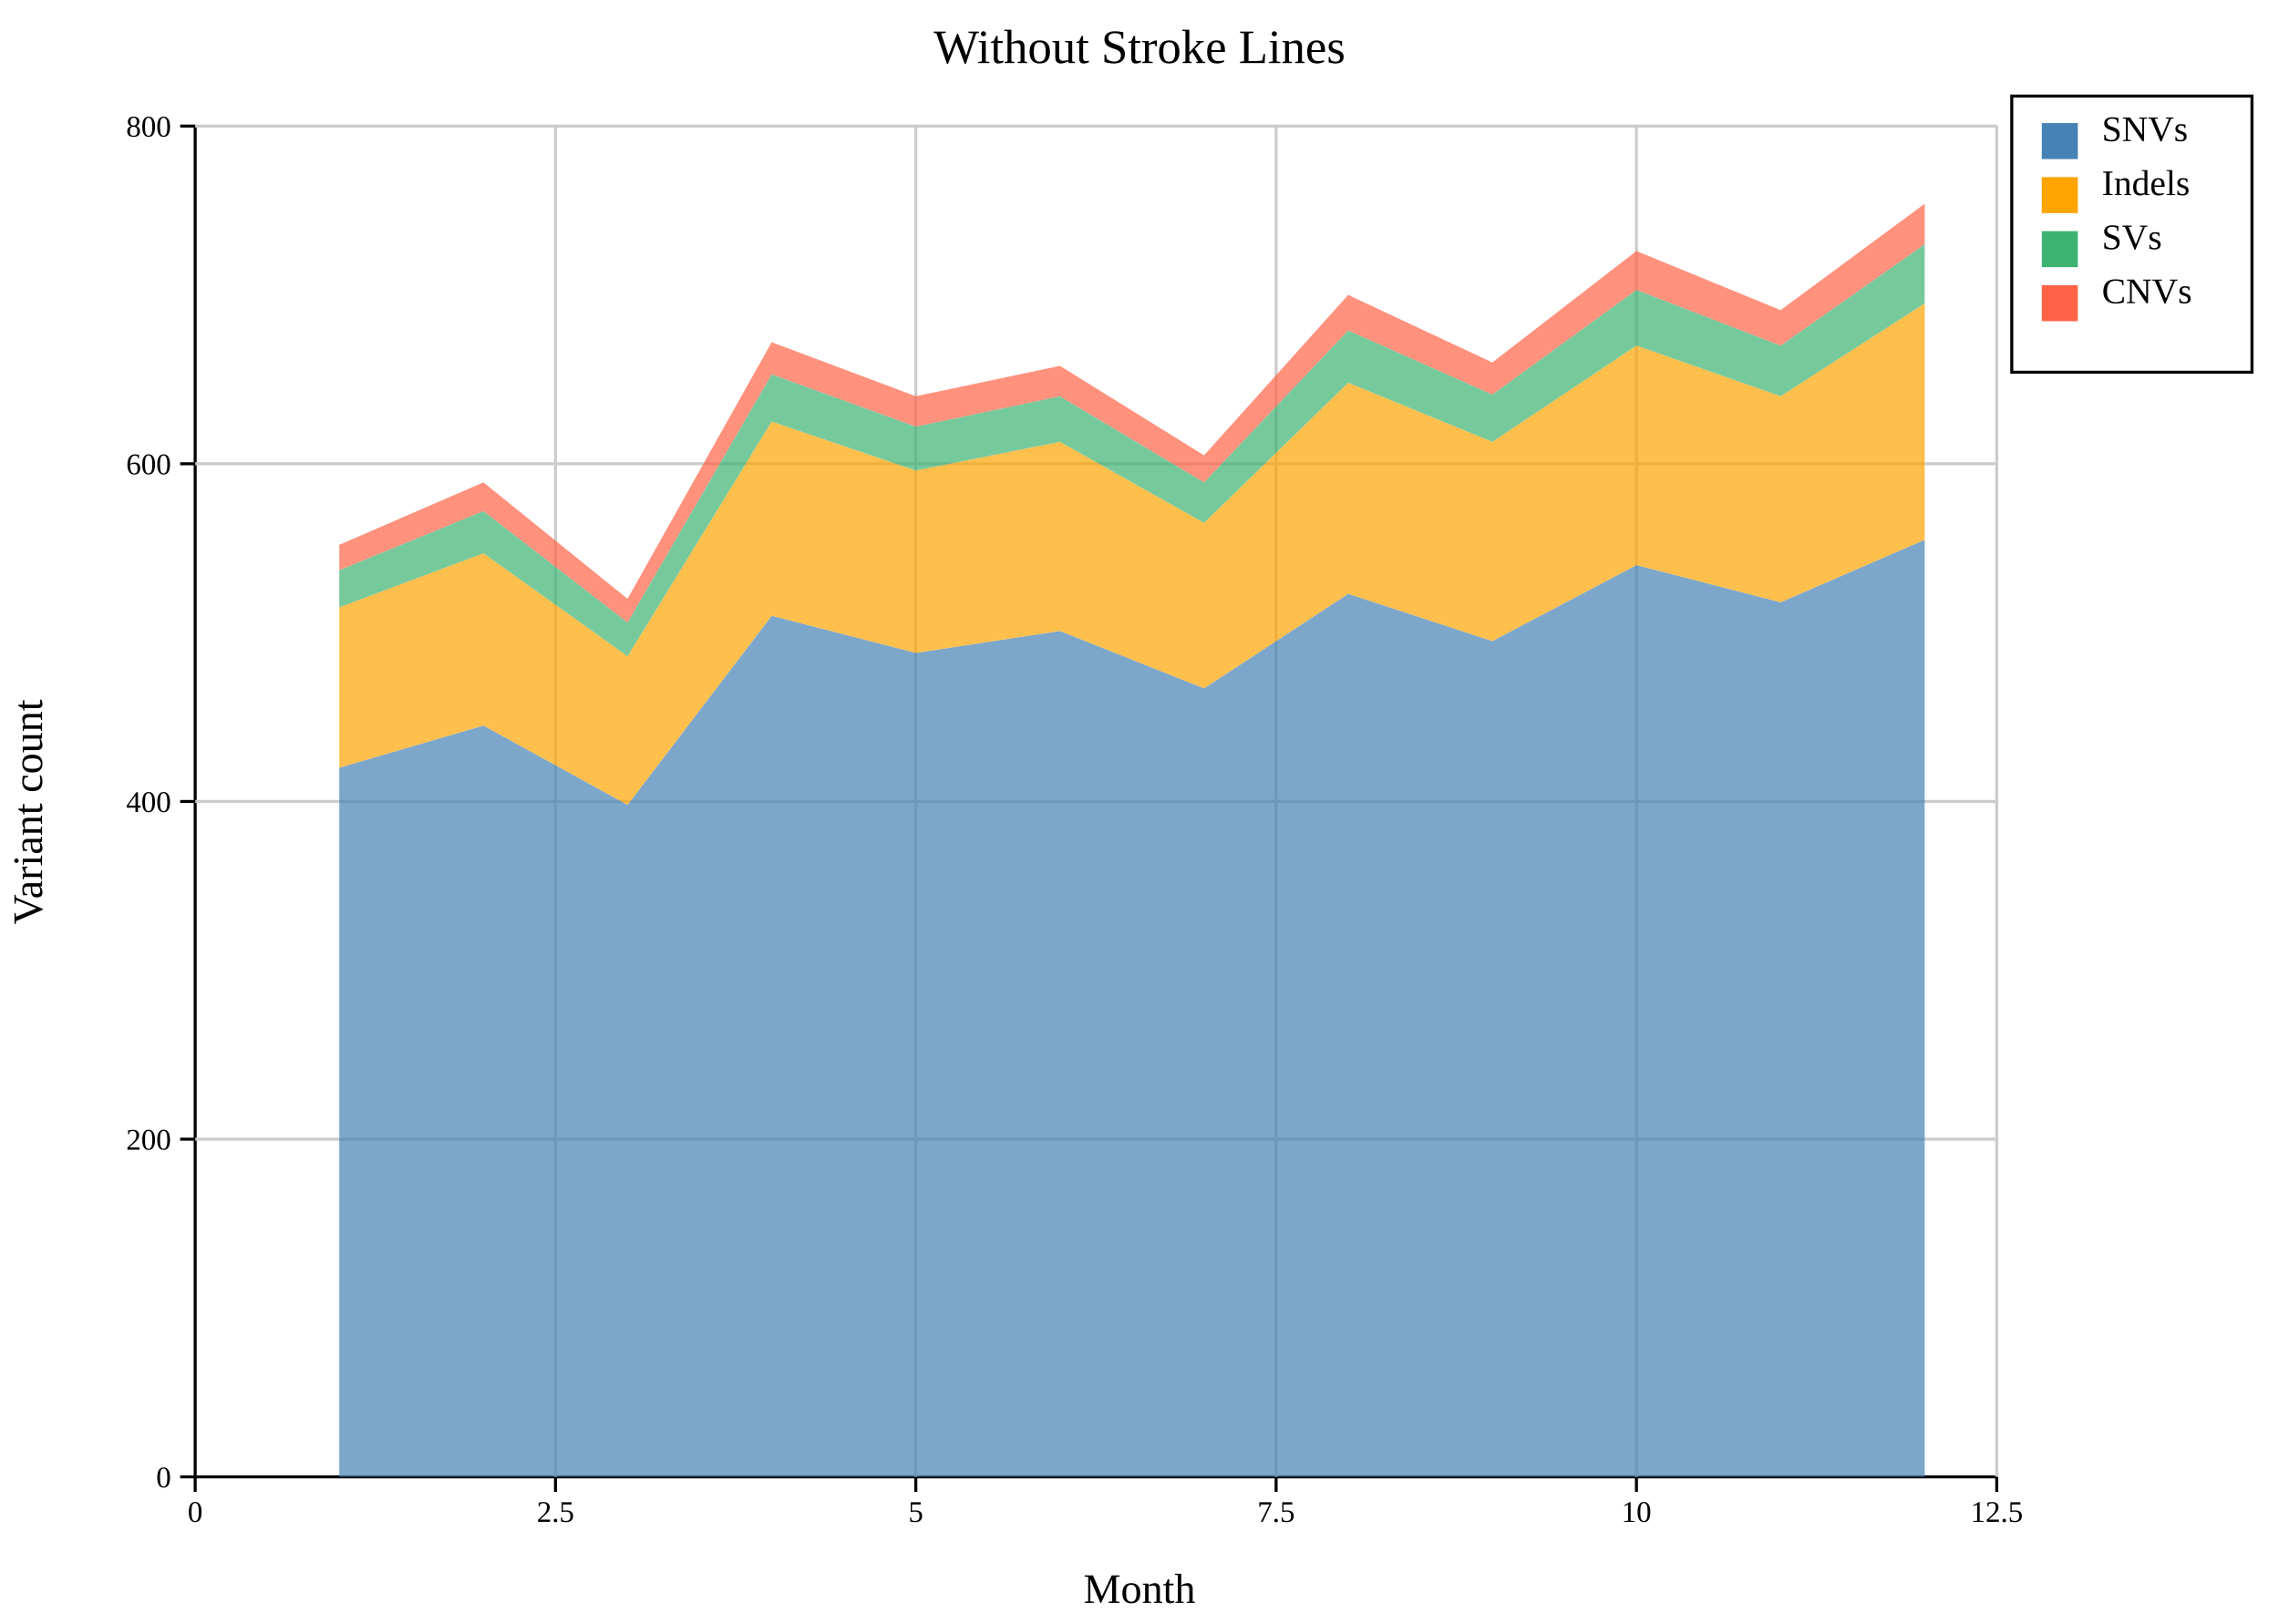
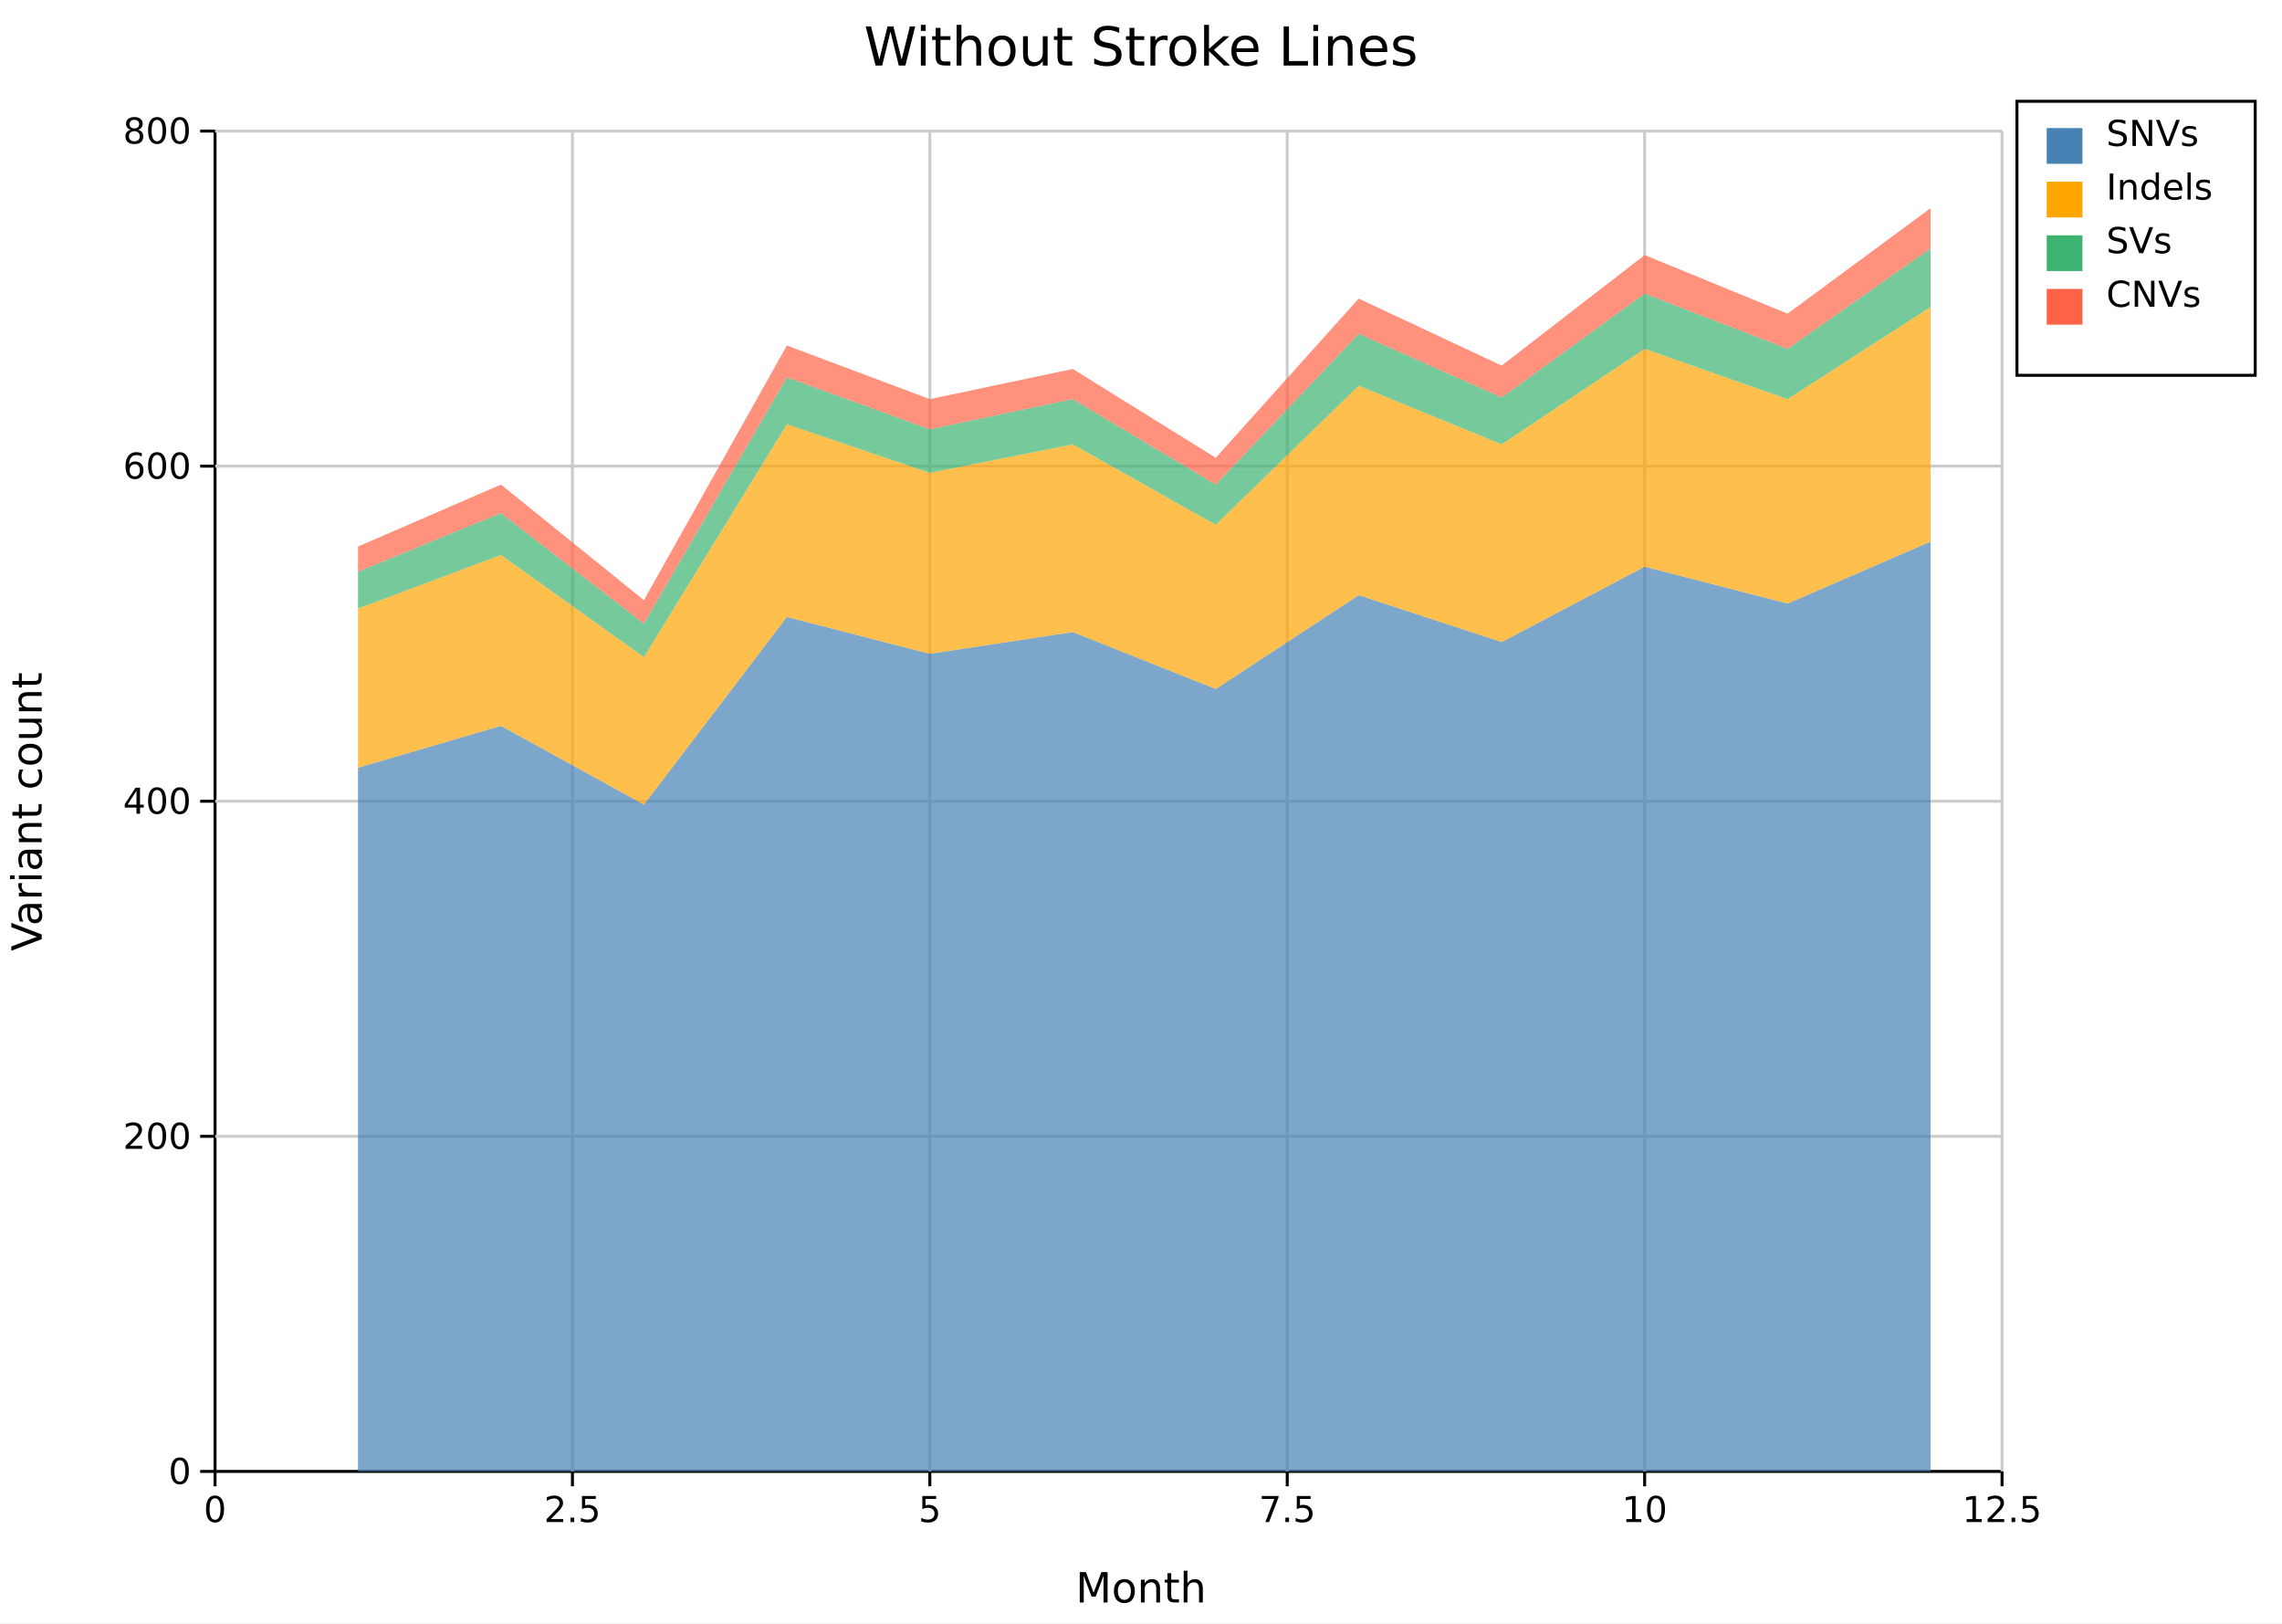
- <svg xmlns="http://www.w3.org/2000/svg" width="759" height="541" fill="black">
+ <svg xmlns="http://www.w3.org/2000/svg" width="766.2" height="545" font-family="DejaVu Sans, Liberation Sans, Arial, sans-serif" fill="black">
  <rect width="100%" height="100%" fill="white" />
-   <line x1="65" y1="492" x2="665" y2="492" stroke="black" stroke-width="1" />
-   <line x1="65" y1="42" x2="65" y2="492" stroke="black" stroke-width="1" />
-   <line x1="185" y1="42" x2="185" y2="492" stroke="#ccc" stroke-width="1" />
-   <line x1="305" y1="42" x2="305" y2="492" stroke="#ccc" stroke-width="1" />
-   <line x1="425" y1="42" x2="425" y2="492" stroke="#ccc" stroke-width="1" />
-   <line x1="545" y1="42" x2="545" y2="492" stroke="#ccc" stroke-width="1" />
-   <line x1="665" y1="42" x2="665" y2="492" stroke="#ccc" stroke-width="1" />
-   <line x1="65" y1="379.5" x2="665" y2="379.5" stroke="#ccc" stroke-width="1" />
-   <line x1="65" y1="267" x2="665" y2="267" stroke="#ccc" stroke-width="1" />
-   <line x1="65" y1="154.5" x2="665" y2="154.5" stroke="#ccc" stroke-width="1" />
-   <line x1="65" y1="42" x2="665" y2="42" stroke="#ccc" stroke-width="1" />
-   <line x1="65" y1="492" x2="65" y2="497" stroke="black" stroke-width="1" />
-   <text x="65" y="507" font-size="10" text-anchor="middle">0</text>
-   <line x1="185" y1="492" x2="185" y2="497" stroke="black" stroke-width="1" />
-   <text x="185" y="507" font-size="10" text-anchor="middle">2.5</text>
-   <line x1="305" y1="492" x2="305" y2="497" stroke="black" stroke-width="1" />
-   <text x="305" y="507" font-size="10" text-anchor="middle">5</text>
-   <line x1="425" y1="492" x2="425" y2="497" stroke="black" stroke-width="1" />
-   <text x="425" y="507" font-size="10" text-anchor="middle">7.5</text>
-   <line x1="545" y1="492" x2="545" y2="497" stroke="black" stroke-width="1" />
-   <text x="545" y="507" font-size="10" text-anchor="middle">10</text>
-   <line x1="665" y1="492" x2="665" y2="497" stroke="black" stroke-width="1" />
-   <text x="665" y="507" font-size="10" text-anchor="middle">12.5</text>
-   <line x1="60" y1="492" x2="65" y2="492" stroke="black" stroke-width="1" />
-   <text x="57" y="495.5" font-size="10" text-anchor="end">0</text>
-   <line x1="60" y1="379.5" x2="65" y2="379.5" stroke="black" stroke-width="1" />
-   <text x="57" y="383" font-size="10" text-anchor="end">200</text>
-   <line x1="60" y1="267" x2="65" y2="267" stroke="black" stroke-width="1" />
-   <text x="57" y="270.5" font-size="10" text-anchor="end">400</text>
-   <line x1="60" y1="154.5" x2="65" y2="154.5" stroke="black" stroke-width="1" />
-   <text x="57" y="158" font-size="10" text-anchor="end">600</text>
-   <line x1="60" y1="42" x2="65" y2="42" stroke="black" stroke-width="1" />
-   <text x="57" y="45.5" font-size="10" text-anchor="end">800</text>
-   <text x="379.5" y="534" font-size="14" text-anchor="middle">Month</text>
-   <text x="14" y="270.5" font-size="14" text-anchor="middle" transform="rotate(-90,14,270.5)">Variant count</text>
-   <text x="379.5" y="21" font-size="16" text-anchor="middle">Without Stroke Lines</text>
-   <path d="M 113 255.75 L 161 241.688 L 209 268.125 L 257 205.125 L 305 217.5 L 353 210.188 L 401 229.312 L 449 197.812 L 497 213.562 L 545 188.25 L 593 200.625 L 641 179.812 L 641 492 L 593 492 L 545 492 L 497 492 L 449 492 L 401 492 L 353 492 L 305 492 L 257 492 L 209 492 L 161 492 L 113 492 Z" stroke="none" stroke-width="0" fill="steelblue" fill-opacity="0.7" />
-   <path d="M 113 202.312 L 161 184.312 L 209 218.625 L 257 140.438 L 305 156.75 L 353 147.188 L 401 174.188 L 449 127.5 L 497 147.188 L 545 115.125 L 593 132 L 641 101.062 L 641 179.812 L 593 200.625 L 545 188.25 L 497 213.562 L 449 197.812 L 401 229.312 L 353 210.188 L 305 217.5 L 257 205.125 L 209 268.125 L 161 241.688 L 113 255.75 Z" stroke="none" stroke-width="0" fill="orange" fill-opacity="0.7" />
-   <path d="M 113 189.938 L 161 170.25 L 209 207.375 L 257 124.688 L 305 142.125 L 353 132 L 401 160.688 L 449 110.062 L 497 131.438 L 545 96.562 L 593 115.125 L 641 81.375 L 641 101.062 L 593 132 L 545 115.125 L 497 147.188 L 449 127.5 L 401 174.188 L 353 147.188 L 305 156.75 L 257 140.438 L 209 218.625 L 161 184.312 L 113 202.312 Z" stroke="none" stroke-width="0" fill="mediumseagreen" fill-opacity="0.7" />
-   <path d="M 113 181.5 L 161 160.688 L 209 199.5 L 257 114 L 305 132 L 353 121.875 L 401 151.688 L 449 98.25 L 497 120.75 L 545 83.625 L 593 103.312 L 641 67.875 L 641 81.375 L 593 115.125 L 545 96.562 L 497 131.438 L 449 110.062 L 401 160.688 L 353 132 L 305 142.125 L 257 124.688 L 209 207.375 L 161 170.25 L 113 189.938 Z" stroke="none" stroke-width="0" fill="tomato" fill-opacity="0.7" />
-   <rect x="670" y="32" width="80" height="92" fill="white" />
-   <rect x="670" y="32" width="80" height="92" fill="none" stroke="black" stroke-width="1" />
-   <text x="700" y="47" font-size="12" text-anchor="start">SNVs</text>
-   <rect x="680" y="41" width="12" height="12" fill="steelblue" />
-   <text x="700" y="65" font-size="12" text-anchor="start">Indels</text>
-   <rect x="680" y="59" width="12" height="12" fill="orange" />
-   <text x="700" y="83" font-size="12" text-anchor="start">SVs</text>
-   <rect x="680" y="77" width="12" height="12" fill="mediumseagreen" />
-   <text x="700" y="101" font-size="12" text-anchor="start">CNVs</text>
-   <rect x="680" y="95" width="12" height="12" fill="tomato" />
+   <line x1="72.2" y1="494" x2="672.2" y2="494" stroke="black" stroke-width="1" />
+   <line x1="72.2" y1="44" x2="72.2" y2="494" stroke="black" stroke-width="1" />
+   <line x1="192.2" y1="44" x2="192.2" y2="494" stroke="#ccc" stroke-width="1" />
+   <line x1="312.2" y1="44" x2="312.2" y2="494" stroke="#ccc" stroke-width="1" />
+   <line x1="432.2" y1="44" x2="432.2" y2="494" stroke="#ccc" stroke-width="1" />
+   <line x1="552.2" y1="44" x2="552.2" y2="494" stroke="#ccc" stroke-width="1" />
+   <line x1="672.2" y1="44" x2="672.2" y2="494" stroke="#ccc" stroke-width="1" />
+   <line x1="72.2" y1="381.5" x2="672.2" y2="381.5" stroke="#ccc" stroke-width="1" />
+   <line x1="72.2" y1="269" x2="672.2" y2="269" stroke="#ccc" stroke-width="1" />
+   <line x1="72.2" y1="156.5" x2="672.2" y2="156.5" stroke="#ccc" stroke-width="1" />
+   <line x1="72.2" y1="44" x2="672.2" y2="44" stroke="#ccc" stroke-width="1" />
+   <line x1="72.2" y1="494" x2="72.2" y2="499" stroke="black" stroke-width="1" />
+   <text x="72.2" y="511" font-size="12" text-anchor="middle">0</text>
+   <line x1="192.2" y1="494" x2="192.2" y2="499" stroke="black" stroke-width="1" />
+   <text x="192.2" y="511" font-size="12" text-anchor="middle">2.5</text>
+   <line x1="312.2" y1="494" x2="312.2" y2="499" stroke="black" stroke-width="1" />
+   <text x="312.2" y="511" font-size="12" text-anchor="middle">5</text>
+   <line x1="432.2" y1="494" x2="432.2" y2="499" stroke="black" stroke-width="1" />
+   <text x="432.2" y="511" font-size="12" text-anchor="middle">7.5</text>
+   <line x1="552.2" y1="494" x2="552.2" y2="499" stroke="black" stroke-width="1" />
+   <text x="552.2" y="511" font-size="12" text-anchor="middle">10</text>
+   <line x1="672.2" y1="494" x2="672.2" y2="499" stroke="black" stroke-width="1" />
+   <text x="672.2" y="511" font-size="12" text-anchor="middle">12.5</text>
+   <line x1="67.2" y1="494" x2="72.2" y2="494" stroke="black" stroke-width="1" />
+   <text x="64.2" y="498.2" font-size="12" text-anchor="end">0</text>
+   <line x1="67.2" y1="381.5" x2="72.2" y2="381.5" stroke="black" stroke-width="1" />
+   <text x="64.2" y="385.7" font-size="12" text-anchor="end">200</text>
+   <line x1="67.2" y1="269" x2="72.2" y2="269" stroke="black" stroke-width="1" />
+   <text x="64.2" y="273.2" font-size="12" text-anchor="end">400</text>
+   <line x1="67.2" y1="156.5" x2="72.2" y2="156.5" stroke="black" stroke-width="1" />
+   <text x="64.2" y="160.7" font-size="12" text-anchor="end">600</text>
+   <line x1="67.2" y1="44" x2="72.2" y2="44" stroke="black" stroke-width="1" />
+   <text x="64.2" y="48.2" font-size="12" text-anchor="end">800</text>
+   <text x="383.1" y="538" font-size="14" text-anchor="middle">Month</text>
+   <text x="14" y="272.5" font-size="14" text-anchor="middle" transform="rotate(-90,14,272.5)">Variant count</text>
+   <text x="383.1" y="22" font-size="18" text-anchor="middle">Without Stroke Lines</text>
+   <path d="M 120.2 257.75 L 168.2 243.688 L 216.2 270.125 L 264.2 207.125 L 312.2 219.5 L 360.2 212.188 L 408.2 231.312 L 456.2 199.812 L 504.2 215.562 L 552.2 190.25 L 600.2 202.625 L 648.2 181.812 L 648.2 494 L 600.2 494 L 552.2 494 L 504.2 494 L 456.2 494 L 408.2 494 L 360.2 494 L 312.2 494 L 264.2 494 L 216.2 494 L 168.2 494 L 120.2 494 Z" stroke="none" stroke-width="0" fill="steelblue" fill-opacity="0.7" />
+   <path d="M 120.2 204.312 L 168.2 186.312 L 216.2 220.625 L 264.2 142.438 L 312.2 158.75 L 360.2 149.188 L 408.2 176.188 L 456.2 129.5 L 504.2 149.188 L 552.2 117.125 L 600.2 134 L 648.2 103.062 L 648.2 181.812 L 600.2 202.625 L 552.2 190.25 L 504.2 215.562 L 456.2 199.812 L 408.2 231.312 L 360.2 212.188 L 312.2 219.5 L 264.2 207.125 L 216.2 270.125 L 168.2 243.688 L 120.2 257.75 Z" stroke="none" stroke-width="0" fill="orange" fill-opacity="0.7" />
+   <path d="M 120.2 191.938 L 168.2 172.25 L 216.2 209.375 L 264.2 126.688 L 312.2 144.125 L 360.2 134 L 408.2 162.688 L 456.2 112.062 L 504.2 133.438 L 552.2 98.562 L 600.2 117.125 L 648.2 83.375 L 648.2 103.062 L 600.2 134 L 552.2 117.125 L 504.2 149.188 L 456.2 129.5 L 408.2 176.188 L 360.2 149.188 L 312.2 158.75 L 264.2 142.438 L 216.2 220.625 L 168.2 186.312 L 120.2 204.312 Z" stroke="none" stroke-width="0" fill="mediumseagreen" fill-opacity="0.7" />
+   <path d="M 120.2 183.5 L 168.2 162.688 L 216.2 201.5 L 264.2 116 L 312.2 134 L 360.2 123.875 L 408.2 153.688 L 456.2 100.25 L 504.2 122.75 L 552.2 85.625 L 600.2 105.312 L 648.2 69.875 L 648.2 83.375 L 600.2 117.125 L 552.2 98.562 L 504.2 133.438 L 456.2 112.062 L 408.2 162.688 L 360.2 134 L 312.2 144.125 L 264.2 126.688 L 216.2 209.375 L 168.2 172.25 L 120.2 191.938 Z" stroke="none" stroke-width="0" fill="tomato" fill-opacity="0.7" />
+   <rect x="677.2" y="34" width="80" height="92" fill="white" />
+   <rect x="677.2" y="34" width="80" height="92" fill="none" stroke="black" stroke-width="1" />
+   <text x="707.2" y="49" font-size="12" text-anchor="start">SNVs</text>
+   <rect x="687.2" y="43" width="12" height="12" fill="steelblue" />
+   <text x="707.2" y="67" font-size="12" text-anchor="start">Indels</text>
+   <rect x="687.2" y="61" width="12" height="12" fill="orange" />
+   <text x="707.2" y="85" font-size="12" text-anchor="start">SVs</text>
+   <rect x="687.2" y="79" width="12" height="12" fill="mediumseagreen" />
+   <text x="707.2" y="103" font-size="12" text-anchor="start">CNVs</text>
+   <rect x="687.2" y="97" width="12" height="12" fill="tomato" />
</svg>
